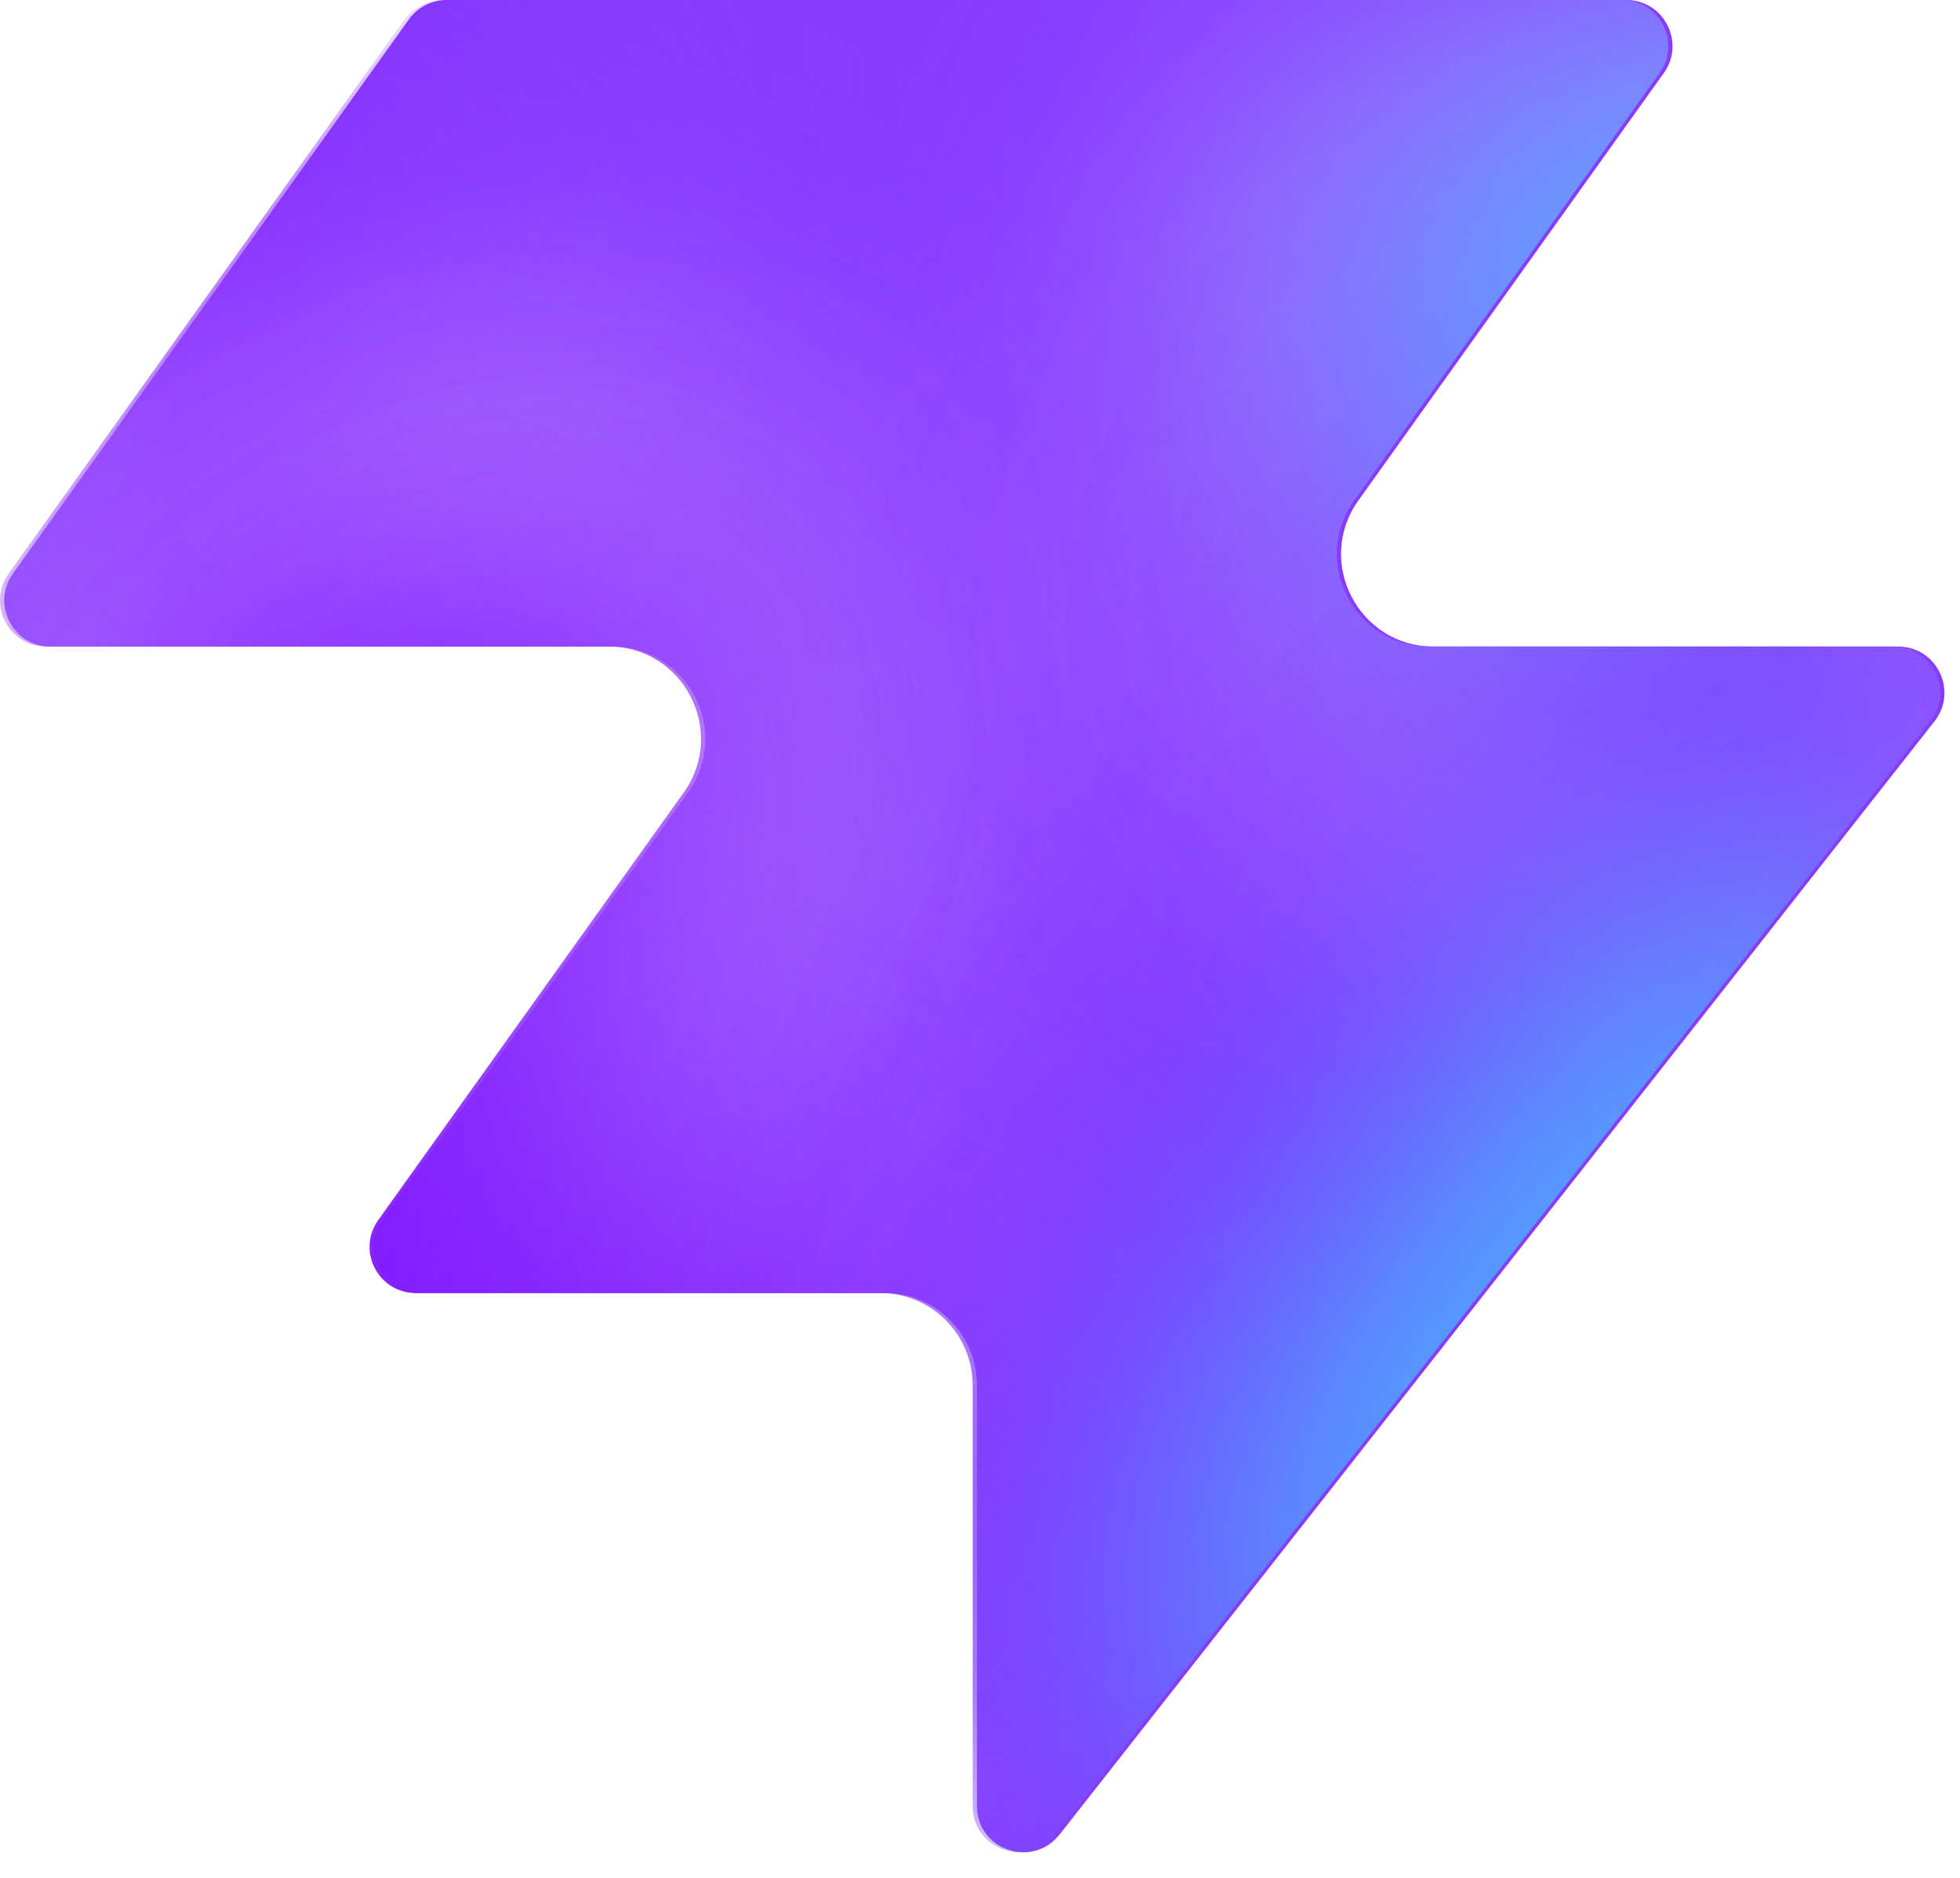
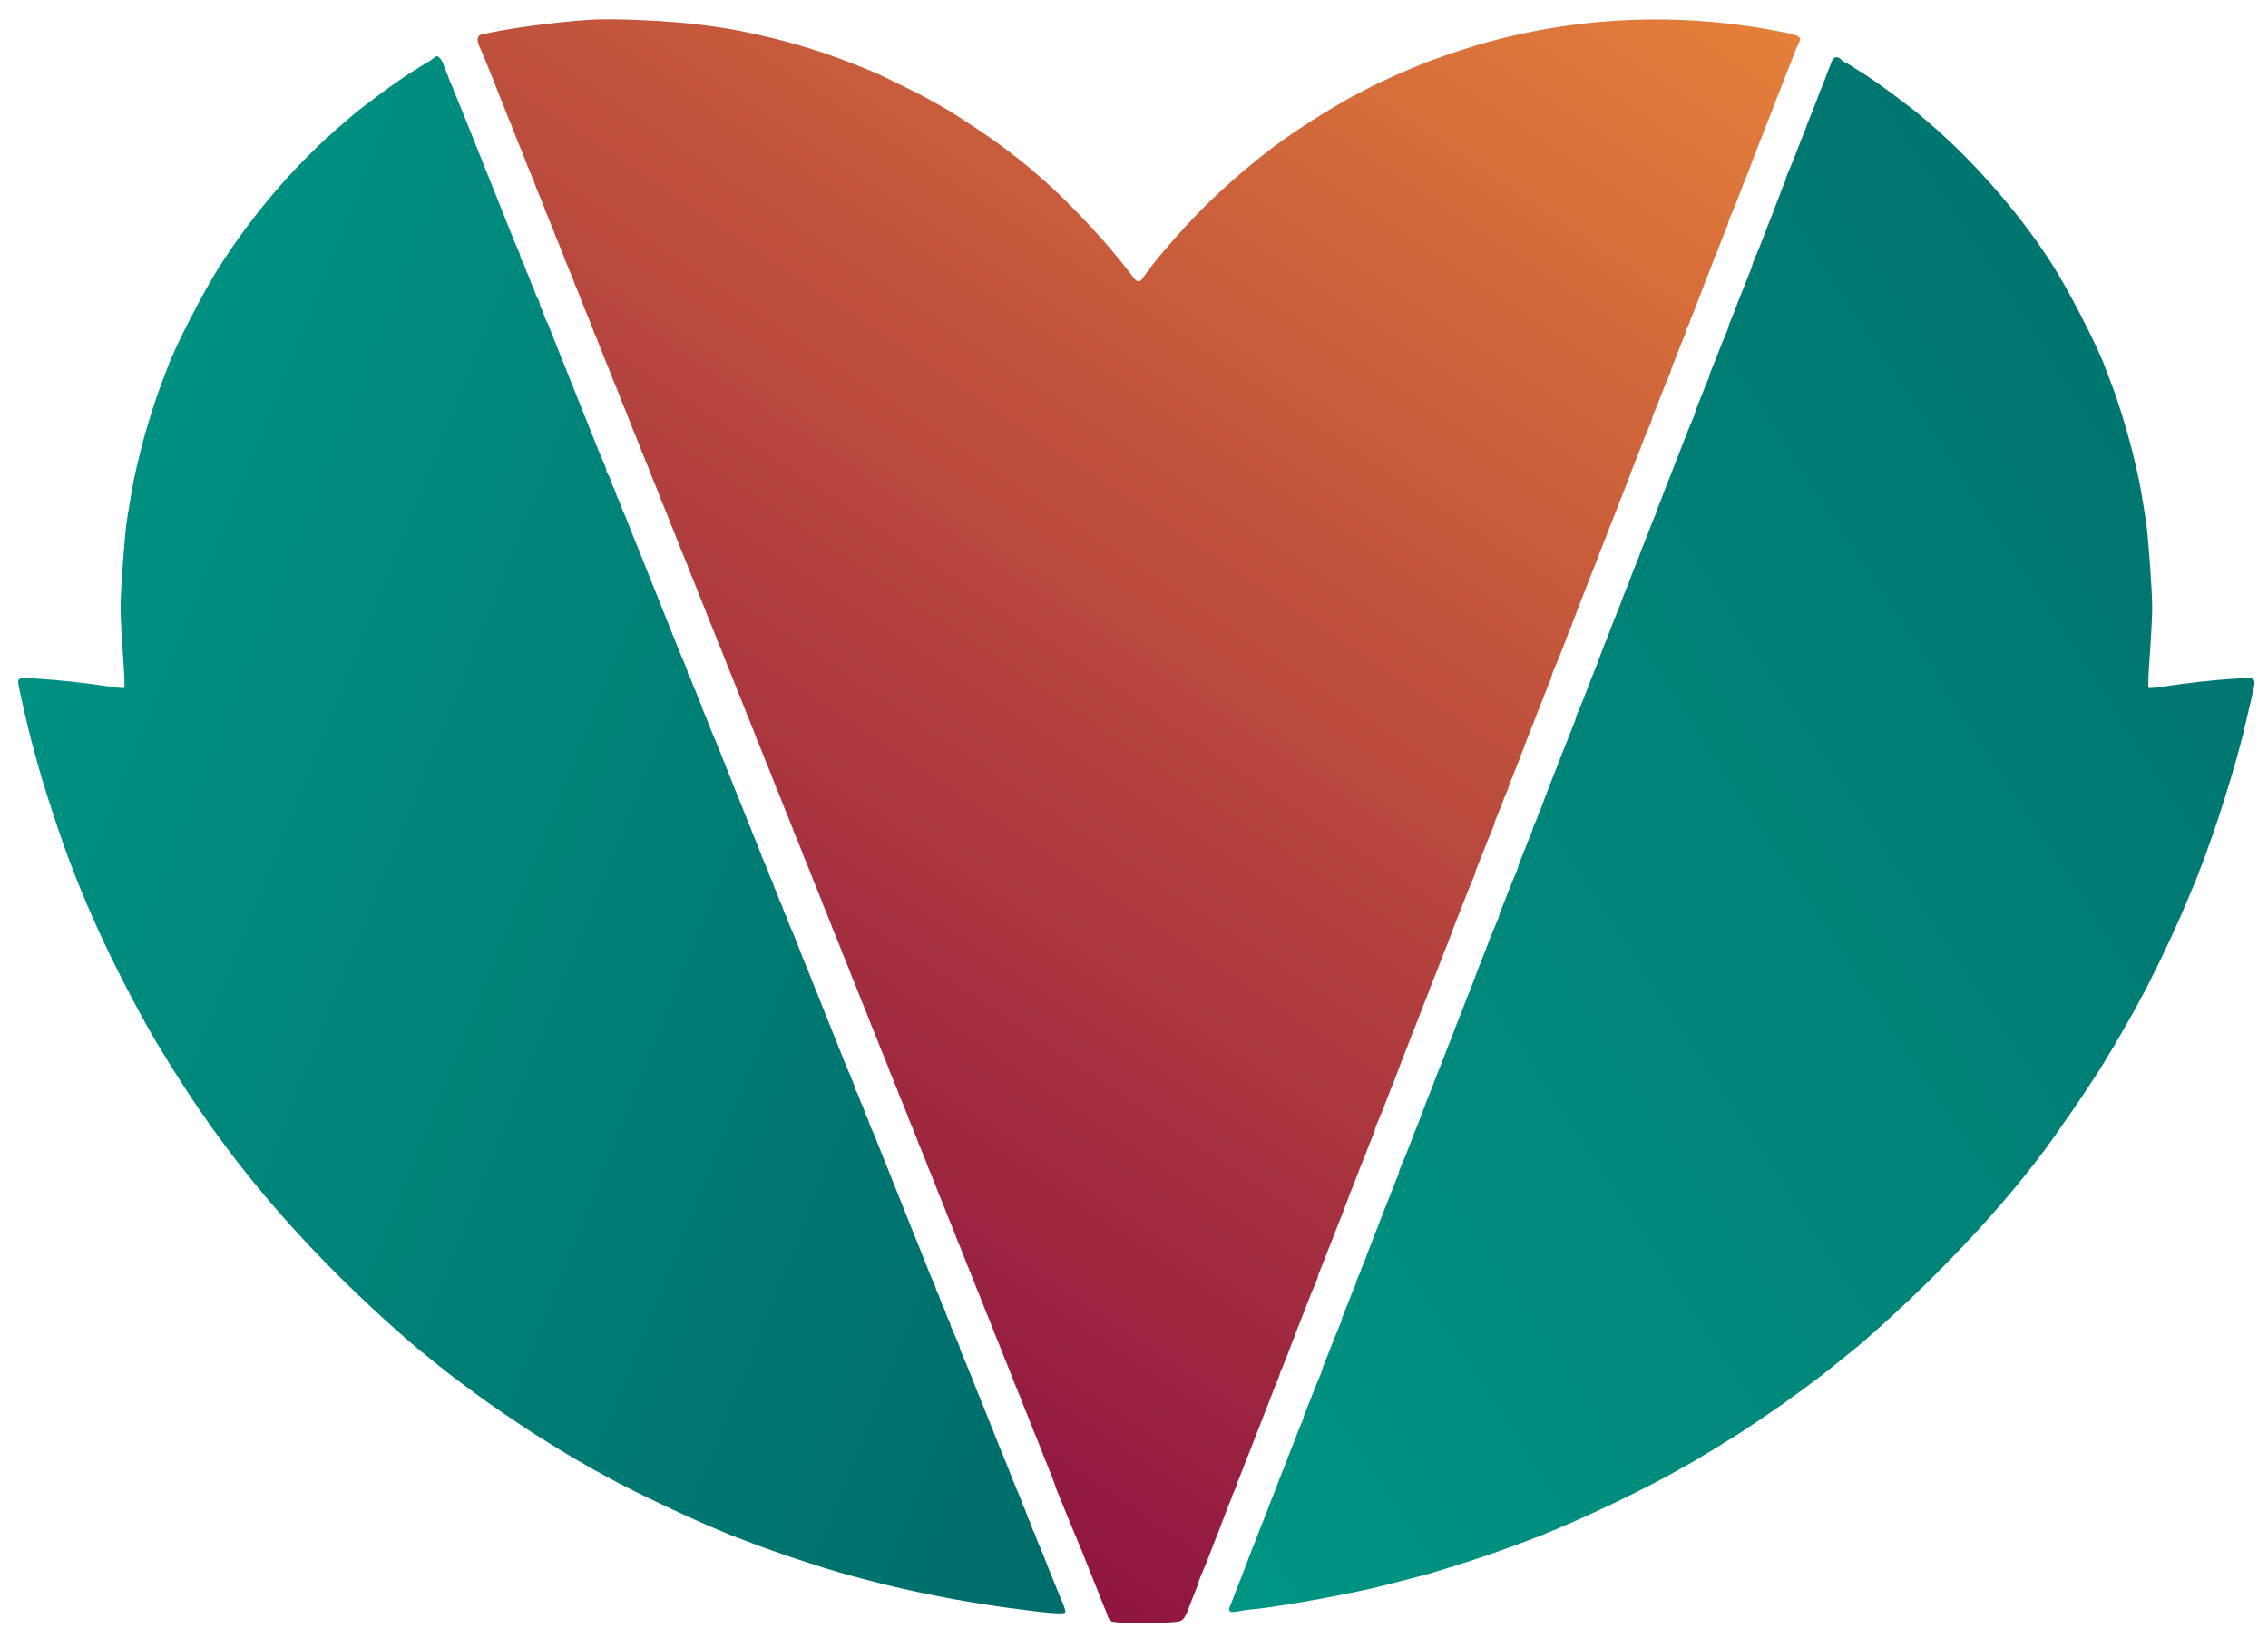
- <svg xmlns="http://www.w3.org/2000/svg" width="48" height="46" fill="none" viewBox="0 0 48 46">
-   <path fill="#863bff" d="M25.946 44.938c-.664.845-2.021.375-2.021-.698V33.937a2.26 2.26 0 0 0-2.262-2.262H10.287c-.92 0-1.456-1.04-.92-1.788l7.48-10.471c1.07-1.497 0-3.578-1.842-3.578H1.237c-.92 0-1.456-1.04-.92-1.788L10.013.474c.214-.297.556-.474.92-.474h28.894c.92 0 1.456 1.04.92 1.788l-7.48 10.471c-1.07 1.498 0 3.579 1.842 3.579h11.377c.943 0 1.473 1.088.89 1.83L25.947 44.94z" style="fill:#863bff;fill:color(display-p3 .525 .23 1);fill-opacity:1" />
-   <mask id="a" width="48" height="46" x="0" y="0" maskUnits="userSpaceOnUse" style="mask-type:alpha">
-     <path fill="#000" d="M25.842 44.938c-.664.844-2.021.375-2.021-.698V33.937a2.26 2.26 0 0 0-2.262-2.262H10.183c-.92 0-1.456-1.04-.92-1.788l7.48-10.471c1.07-1.498 0-3.579-1.842-3.579H1.133c-.92 0-1.456-1.04-.92-1.787L9.91.473c.214-.297.556-.474.92-.474h28.894c.92 0 1.456 1.04.92 1.788l-7.48 10.471c-1.07 1.498 0 3.578 1.842 3.578h11.377c.943 0 1.473 1.088.89 1.832L25.843 44.94z" style="fill:#000;fill-opacity:1" />
-   </mask>
-   <g mask="url(#a)">
-     <g filter="url(#b)">
-       <ellipse cx="5.508" cy="14.704" fill="#ede6ff" rx="5.508" ry="14.704" style="fill:#ede6ff;fill:color(display-p3 .927 .903 1);fill-opacity:1" transform="matrix(.00324 1 1 -.00324 -4.47 31.516)" />
-     </g>
-     <g filter="url(#c)">
-       <ellipse cx="10.399" cy="29.851" fill="#ede6ff" rx="10.399" ry="29.851" style="fill:#ede6ff;fill:color(display-p3 .927 .903 1);fill-opacity:1" transform="matrix(.00324 1 1 -.00324 -39.328 7.883)" />
-     </g>
-     <g filter="url(#d)">
-       <ellipse cx="5.508" cy="30.487" fill="#7e14ff" rx="5.508" ry="30.487" style="fill:#7e14ff;fill:color(display-p3 .492 .077 1);fill-opacity:1" transform="rotate(89.814 -25.913 -14.639)scale(1 -1)" />
-     </g>
-     <g filter="url(#e)">
-       <ellipse cx="5.508" cy="30.599" fill="#7e14ff" rx="5.508" ry="30.599" style="fill:#7e14ff;fill:color(display-p3 .492 .077 1);fill-opacity:1" transform="rotate(89.814 -32.644 -3.334)scale(1 -1)" />
-     </g>
-     <g filter="url(#f)">
-       <ellipse cx="5.508" cy="30.599" fill="#7e14ff" rx="5.508" ry="30.599" style="fill:#7e14ff;fill:color(display-p3 .492 .077 1);fill-opacity:1" transform="matrix(.00324 1 1 -.00324 -34.34 30.47)" />
-     </g>
-     <g filter="url(#g)">
-       <ellipse cx="14.072" cy="22.078" fill="#ede6ff" rx="14.072" ry="22.078" style="fill:#ede6ff;fill:color(display-p3 .927 .903 1);fill-opacity:1" transform="rotate(93.35 24.506 48.493)scale(-1 1)" />
-     </g>
-     <g filter="url(#h)">
-       <ellipse cx="3.47" cy="21.501" fill="#7e14ff" rx="3.47" ry="21.501" style="fill:#7e14ff;fill:color(display-p3 .492 .077 1);fill-opacity:1" transform="rotate(89.009 28.708 47.59)scale(-1 1)" />
-     </g>
-     <g filter="url(#i)">
-       <ellipse cx="3.47" cy="21.501" fill="#7e14ff" rx="3.47" ry="21.501" style="fill:#7e14ff;fill:color(display-p3 .492 .077 1);fill-opacity:1" transform="rotate(89.009 28.708 47.59)scale(-1 1)" />
-     </g>
-     <g filter="url(#j)">
-       <ellipse cx=".387" cy="8.972" fill="#7e14ff" rx="4.407" ry="29.108" style="fill:#7e14ff;fill:color(display-p3 .492 .077 1);fill-opacity:1" transform="rotate(39.51 .387 8.972)" />
-     </g>
-     <g filter="url(#k)">
-       <ellipse cx="47.523" cy="-6.092" fill="#7e14ff" rx="4.407" ry="29.108" style="fill:#7e14ff;fill:color(display-p3 .492 .077 1);fill-opacity:1" transform="rotate(37.892 47.523 -6.092)" />
-     </g>
-     <g filter="url(#l)">
-       <ellipse cx="41.412" cy="6.333" fill="#47bfff" rx="5.971" ry="9.665" style="fill:#47bfff;fill:color(display-p3 .28 .748 1);fill-opacity:1" transform="rotate(37.892 41.412 6.333)" />
-     </g>
-     <g filter="url(#m)">
-       <ellipse cx="-1.879" cy="38.332" fill="#7e14ff" rx="4.407" ry="29.108" style="fill:#7e14ff;fill:color(display-p3 .492 .077 1);fill-opacity:1" transform="rotate(37.892 -1.88 38.332)" />
-     </g>
-     <g filter="url(#n)">
-       <ellipse cx="-1.879" cy="38.332" fill="#7e14ff" rx="4.407" ry="29.108" style="fill:#7e14ff;fill:color(display-p3 .492 .077 1);fill-opacity:1" transform="rotate(37.892 -1.88 38.332)" />
-     </g>
-     <g filter="url(#o)">
-       <ellipse cx="35.651" cy="29.907" fill="#7e14ff" rx="4.407" ry="29.108" style="fill:#7e14ff;fill:color(display-p3 .492 .077 1);fill-opacity:1" transform="rotate(37.892 35.651 29.907)" />
-     </g>
-     <g filter="url(#p)">
-       <ellipse cx="38.418" cy="32.4" fill="#47bfff" rx="5.971" ry="15.297" style="fill:#47bfff;fill:color(display-p3 .28 .748 1);fill-opacity:1" transform="rotate(37.892 38.418 32.4)" />
-     </g>
+ <svg xmlns="http://www.w3.org/2000/svg" viewBox="-4 -4 475 343">
+   <defs>
+     <linearGradient id="gl" x1="0" y1="0.7" x2="1" y2="0.1">
+       <stop offset="0" stop-color="#009383" />
+       <stop offset="1" stop-color="#006D6B" />
+     </linearGradient>
+     <linearGradient id="gr" x1="0" y1="0" x2="1" y2="1">
+       <stop offset="0" stop-color="#009583" />
+       <stop offset="1" stop-color="#006F6C" />
+     </linearGradient>
+     <linearGradient id="gv" x1="1" y1="1" x2="0.45" y2="0">
+       <stop offset="0" stop-color="#E58039" />
+       <stop offset="0.55" stop-color="#B5433D" />
+       <stop offset="1" stop-color="#8E1341" />
+     </linearGradient>
+   </defs>
+   <g transform="translate(-16,348) scale(0.025,-0.025)">
+     <path fill="url(#gl)" d="M4102 13585 c-17 -14 -33 -25 -36 -25 -4 0 -34 -18 -67 -40 -33 -22 -62 -40 -64 -40 -3 0 -24 -14 -47 -30 -24 -17 -68 -47 -98 -67 -63 -43 -290 -213 -336 -252 -16 -14 -57 -48 -89 -76 -396 -337 -754 -750 -1051 -1215 -136 -214 -383 -696 -434 -850 -5 -14 -23 -61 -40 -105 -63 -163 -133 -387 -179 -570 -51 -204 -65 -273 -92 -435 -5 -36 -17 -105 -25 -153 -19 -117 -54 -592 -54 -742 0 -66 9 -241 20 -390 11 -150 16 -273 11 -278 -5 -5 -54 -1 -112 8 -218 34 -425 56 -641 70 -130 9 -142 5 -134 -49 11 -65 78 -358 111 -481 71 -266 103 -371 185 -620 49 -151 110 -323 150 -425 12 -30 27 -71 35 -90 7 -19 19 -51 28 -70 8 -19 25 -60 37 -90 24 -59 37 -90 115 -265 140 -315 409 -827 547 -1043 10 -15 28 -44 40 -66 13 -21 28 -46 33 -55 6 -9 26 -40 44 -68 505 -803 1127 -1516 1947 -2232 50 -44 343 -280 379 -306 16 -11 52 -38 81 -60 29 -22 62 -47 74 -55 12 -8 37 -26 55 -40 18 -14 43 -32 55 -40 12 -8 32 -22 44 -31 33 -26 390 -264 406 -272 8 -4 35 -21 60 -37 25 -16 72 -45 105 -65 33 -20 78 -47 100 -61 22 -13 49 -29 60 -35 11 -5 38 -21 60 -34 22 -13 56 -33 75 -43 19 -10 62 -34 95 -52 216 -120 688 -345 960 -457 33 -13 69 -29 80 -34 11 -5 38 -15 60 -23 22 -8 65 -24 95 -36 30 -12 73 -28 95 -36 22 -7 72 -25 110 -39 81 -30 304 -104 420 -140 44 -13 105 -32 135 -41 30 -9 78 -22 105 -29 28 -8 95 -25 150 -40 334 -89 776 -176 1140 -225 359 -49 488 -59 499 -41 4 6 -5 39 -19 73 -15 35 -35 83 -45 108 -23 58 -59 147 -75 185 -7 17 -25 62 -39 100 -15 39 -35 88 -46 110 -10 22 -21 51 -25 65 -4 14 -11 30 -15 35 -4 6 -13 28 -20 50 -7 22 -16 45 -20 50 -4 6 -13 28 -20 50 -7 22 -16 45 -20 50 -4 6 -11 21 -15 35 -4 14 -13 39 -20 55 -30 68 -65 154 -90 220 -15 38 -33 83 -40 100 -24 56 -81 199 -115 285 -10 25 -27 69 -39 98 -11 28 -31 76 -42 105 -27 65 -56 138 -79 197 -26 66 -70 170 -86 207 -8 17 -14 35 -14 41 0 8 -12 37 -66 159 -8 17 -14 35 -14 40 0 4 -6 20 -14 35 -8 14 -19 43 -26 65 -7 21 -16 43 -20 48 -4 6 -13 27 -20 48 -7 22 -18 51 -26 65 -8 15 -14 31 -14 36 0 5 -9 27 -19 50 -18 37 -33 75 -102 249 -11 26 -28 70 -39 97 -11 28 -29 73 -40 100 -11 28 -29 72 -40 100 -11 27 -29 72 -40 100 -11 27 -29 73 -40 100 -11 28 -29 73 -40 100 -11 28 -29 72 -40 100 -11 27 -28 71 -39 97 -69 174 -84 212 -102 249 -10 23 -19 45 -19 50 0 5 -6 21 -14 36 -8 14 -19 43 -26 65 -7 21 -16 43 -20 48 -4 6 -13 28 -20 50 -7 22 -19 49 -26 60 -8 11 -14 26 -14 33 0 8 -6 28 -14 45 -22 49 -79 188 -127 310 -11 26 -29 71 -40 100 -12 28 -30 73 -40 100 -24 60 -53 133 -80 200 -33 80 -60 148 -79 197 -21 52 -57 142 -75 185 -7 17 -25 62 -39 100 -15 39 -35 88 -46 110 -10 22 -21 51 -25 65 -4 14 -11 30 -15 35 -4 6 -13 28 -20 50 -7 22 -16 45 -20 50 -4 6 -13 28 -20 50 -7 22 -16 45 -20 50 -4 6 -13 28 -20 50 -7 22 -16 45 -20 50 -4 6 -11 21 -15 35 -4 14 -15 43 -25 65 -11 22 -31 71 -46 110 -14 38 -32 83 -39 100 -7 16 -22 54 -34 83 -11 28 -31 76 -42 105 -27 66 -56 139 -80 200 -11 26 -28 70 -39 97 -11 28 -29 73 -40 100 -11 28 -28 71 -39 98 -36 91 -63 157 -76 187 -8 17 -26 62 -41 100 -14 39 -35 89 -45 112 -11 23 -19 46 -19 50 0 4 -6 20 -14 35 -8 14 -19 43 -26 65 -7 21 -16 43 -20 48 -4 6 -13 28 -20 50 -7 22 -19 49 -26 60 -8 11 -14 26 -14 33 0 8 -6 28 -14 45 -16 35 -57 135 -87 210 -10 26 -28 70 -39 97 -11 28 -29 73 -40 100 -11 28 -29 73 -40 100 -11 28 -30 74 -41 103 -33 80 -60 148 -79 197 -10 25 -28 70 -40 100 -12 30 -31 78 -42 105 -11 28 -26 64 -33 80 -7 17 -25 62 -39 100 -15 39 -35 88 -46 110 -10 22 -21 51 -25 65 -4 14 -11 30 -15 35 -4 6 -13 28 -20 50 -7 22 -16 45 -20 50 -4 6 -13 28 -20 50 -7 22 -19 49 -26 60 -8 11 -14 26 -14 33 0 8 -6 28 -14 45 -29 64 -70 166 -147 360 -11 26 -28 70 -39 97 -11 28 -29 73 -40 100 -11 28 -29 73 -40 100 -11 28 -29 73 -40 100 -11 28 -29 73 -40 100 -11 28 -29 73 -40 100 -11 28 -29 74 -41 103 -12 28 -28 70 -36 92 -8 22 -18 44 -22 50 -5 5 -14 27 -21 48 -7 22 -18 51 -26 65 -8 15 -14 34 -14 42 0 9 -6 24 -14 35 -7 11 -19 38 -26 60 -7 22 -16 45 -20 50 -4 6 -13 28 -20 50 -7 22 -16 45 -20 50 -4 6 -13 28 -20 50 -7 22 -19 49 -26 60 -8 11 -14 26 -14 33 0 8 -6 28 -14 45 -19 40 -43 98 -67 160 -11 26 -28 70 -39 97 -11 28 -29 73 -40 100 -11 28 -29 73 -40 100 -11 28 -29 73 -40 100 -11 28 -29 73 -40 100 -11 28 -29 73 -40 100 -11 28 -29 73 -40 100 -11 28 -29 73 -40 100 -11 28 -28 71 -39 98 -41 104 -93 229 -106 259 -8 17 -15 35 -15 40 -1 4 -9 26 -20 48 -11 22 -19 44 -20 48 0 4 -9 27 -19 50 -11 24 -22 54 -26 69 -7 27 -40 68 -55 68 -4 0 -22 -11 -38 -25z" />
+     <path fill="url(#gr)" d="M15829 13573 c-36 -88 -53 -132 -65 -168 -8 -22 -19 -49 -24 -60 -5 -11 -16 -38 -24 -60 -8 -22 -23 -64 -35 -92 -12 -29 -30 -77 -42 -105 -12 -29 -27 -71 -35 -93 -8 -22 -19 -49 -24 -60 -5 -11 -21 -51 -35 -90 -30 -79 -58 -150 -86 -213 -10 -23 -19 -47 -19 -53 0 -6 -7 -25 -15 -42 -8 -18 -21 -50 -29 -72 -7 -22 -24 -65 -36 -95 -12 -30 -28 -73 -36 -95 -8 -22 -19 -49 -24 -60 -5 -11 -21 -51 -35 -90 -30 -79 -58 -150 -86 -213 -10 -23 -19 -47 -19 -53 0 -6 -6 -25 -14 -42 -8 -18 -26 -63 -41 -102 -14 -38 -35 -90 -45 -115 -10 -25 -31 -76 -45 -115 -15 -38 -33 -84 -41 -102 -8 -17 -14 -36 -14 -42 0 -6 -9 -30 -19 -53 -27 -62 -56 -133 -86 -213 -15 -38 -33 -84 -41 -102 -8 -17 -14 -36 -14 -42 0 -6 -9 -30 -20 -53 -10 -24 -31 -74 -45 -113 -15 -38 -33 -84 -41 -102 -8 -17 -14 -36 -14 -42 0 -6 -9 -30 -19 -53 -28 -63 -56 -134 -86 -213 -14 -38 -30 -79 -35 -90 -5 -11 -16 -38 -24 -60 -8 -22 -23 -64 -35 -92 -12 -29 -30 -77 -42 -105 -12 -29 -28 -71 -35 -93 -8 -22 -21 -54 -29 -72 -8 -17 -15 -36 -15 -42 0 -6 -9 -30 -20 -53 -10 -24 -31 -74 -45 -113 -14 -38 -30 -79 -35 -90 -5 -11 -16 -38 -24 -60 -8 -22 -23 -64 -35 -92 -12 -29 -30 -77 -42 -105 -12 -29 -27 -71 -35 -93 -8 -22 -19 -49 -24 -60 -5 -11 -21 -51 -35 -90 -14 -38 -35 -90 -45 -115 -10 -25 -31 -76 -45 -115 -14 -38 -30 -79 -35 -90 -5 -11 -16 -38 -24 -60 -8 -22 -24 -65 -36 -95 -12 -30 -28 -73 -36 -95 -8 -22 -19 -49 -24 -60 -5 -11 -21 -51 -35 -90 -30 -79 -58 -150 -86 -213 -10 -23 -19 -47 -19 -53 0 -6 -6 -25 -14 -42 -8 -18 -26 -63 -41 -102 -14 -38 -35 -90 -45 -115 -10 -25 -31 -76 -45 -115 -14 -38 -30 -79 -35 -90 -5 -11 -16 -38 -24 -60 -8 -22 -24 -65 -36 -95 -12 -30 -29 -73 -36 -95 -8 -22 -21 -54 -29 -72 -8 -17 -15 -35 -15 -40 -1 -4 -9 -26 -20 -48 -11 -22 -19 -46 -20 -52 0 -7 -9 -32 -20 -55 -10 -24 -31 -74 -45 -113 -15 -38 -33 -84 -41 -102 -8 -17 -14 -36 -14 -42 0 -6 -9 -30 -19 -53 -27 -62 -56 -133 -86 -213 -15 -38 -33 -84 -41 -102 -8 -17 -14 -36 -14 -42 0 -6 -9 -30 -19 -53 -28 -63 -56 -134 -86 -213 -14 -38 -30 -79 -35 -90 -5 -11 -16 -38 -24 -60 -8 -22 -24 -65 -36 -95 -12 -30 -28 -73 -36 -95 -8 -22 -19 -49 -24 -60 -5 -11 -16 -38 -24 -60 -8 -22 -23 -64 -35 -92 -12 -29 -30 -77 -42 -105 -12 -29 -27 -71 -35 -93 -8 -22 -19 -49 -24 -60 -5 -11 -21 -51 -35 -90 -14 -38 -35 -90 -45 -115 -10 -25 -31 -76 -45 -115 -14 -38 -30 -79 -35 -90 -5 -11 -16 -38 -24 -60 -8 -22 -24 -65 -36 -95 -12 -30 -28 -73 -36 -95 -8 -22 -19 -49 -24 -60 -5 -11 -21 -51 -35 -90 -30 -79 -58 -150 -86 -213 -10 -23 -19 -47 -19 -53 0 -6 -6 -25 -14 -42 -8 -18 -26 -63 -41 -102 -14 -38 -35 -90 -45 -115 -10 -25 -31 -76 -45 -115 -14 -38 -30 -79 -35 -90 -5 -11 -16 -38 -24 -60 -8 -22 -24 -65 -36 -95 -12 -30 -29 -73 -36 -95 -8 -22 -21 -54 -29 -72 -8 -17 -15 -35 -15 -40 -1 -4 -9 -26 -20 -48 -11 -22 -19 -46 -20 -52 0 -7 -9 -32 -20 -55 -10 -24 -31 -74 -45 -113 -15 -38 -33 -84 -41 -102 -8 -17 -14 -36 -14 -42 0 -6 -9 -30 -19 -53 -27 -62 -56 -133 -86 -213 -15 -38 -33 -84 -41 -102 -8 -17 -14 -36 -14 -42 0 -6 -9 -30 -19 -53 -27 -62 -56 -133 -86 -213 -15 -38 -33 -84 -41 -102 -8 -17 -14 -36 -14 -42 0 -6 -9 -30 -20 -53 -10 -24 -31 -74 -45 -113 -14 -38 -30 -79 -35 -90 -5 -11 -16 -38 -24 -60 -8 -22 -23 -64 -35 -92 -12 -29 -30 -77 -42 -105 -12 -29 -27 -71 -35 -93 -8 -22 -19 -49 -24 -60 -5 -11 -21 -51 -35 -90 -14 -38 -35 -90 -45 -115 -10 -25 -31 -76 -45 -115 -14 -38 -30 -79 -35 -90 -5 -11 -16 -38 -24 -60 -8 -22 -24 -65 -36 -95 -12 -30 -28 -73 -36 -95 -8 -22 -19 -49 -24 -60 -5 -11 -21 -51 -35 -90 -14 -38 -32 -84 -40 -102 -21 -47 -1 -60 68 -45 29 6 84 14 122 17 129 11 465 66 720 117 288 58 250 49 690 163 28 7 73 19 100 28 28 9 91 28 140 43 116 35 331 106 420 139 39 14 88 32 110 39 22 8 65 24 95 36 30 12 73 28 95 36 22 8 49 18 60 23 11 5 47 21 80 34 323 133 800 363 1050 507 22 13 56 32 75 42 32 17 56 31 132 77 14 9 55 33 90 54 34 21 83 51 108 67 25 16 52 33 60 37 18 8 363 240 425 285 25 18 61 44 79 58 19 14 44 32 56 40 12 8 45 33 74 55 29 22 65 49 81 60 36 26 328 261 379 306 680 593 1297 1266 1668 1819 9 14 33 48 53 75 37 52 181 267 231 345 45 71 48 75 72 116 12 22 30 51 40 66 21 32 168 288 198 343 11 22 36 67 54 100 95 173 240 473 336 693 8 17 20 47 28 65 8 17 26 61 41 97 15 36 34 81 42 100 9 19 21 51 28 70 8 19 23 60 35 90 12 30 28 73 36 95 7 22 25 72 39 110 64 174 168 503 225 710 12 44 28 103 35 130 13 46 21 79 55 230 7 28 20 86 31 130 43 186 48 180 -114 170 -196 -12 -416 -36 -636 -70 -58 -9 -107 -13 -112 -8 -5 5 0 128 11 278 11 149 20 324 20 390 0 150 -35 625 -54 742 -8 48 -20 117 -25 153 -27 163 -42 234 -92 435 -47 185 -117 410 -179 570 -17 44 -35 91 -40 105 -44 133 -253 549 -395 788 -260 436 -681 929 -1090 1277 -32 28 -73 62 -89 76 -46 39 -273 209 -336 252 -30 20 -74 50 -98 67 -23 16 -44 30 -47 30 -2 0 -31 18 -64 40 -33 22 -64 40 -69 40 -5 0 -17 9 -27 20 -27 30 -63 26 -76 -7z" />
+     <path fill="url(#gv)" d="M5415 13914 c-306 -21 -699 -75 -900 -123 -38 -9 -44 -45 -17 -104 33 -74 106 -251 138 -337 7 -19 27 -69 44 -110 17 -41 35 -86 40 -100 4 -14 22 -59 40 -100 17 -41 35 -86 40 -100 4 -14 22 -59 40 -100 17 -41 35 -86 40 -100 4 -14 22 -59 40 -100 17 -41 35 -86 40 -100 4 -14 22 -59 40 -100 17 -41 35 -86 40 -100 4 -14 22 -59 40 -100 17 -41 35 -86 40 -100 4 -14 22 -59 40 -100 17 -41 35 -86 40 -100 4 -14 22 -59 40 -100 17 -41 35 -86 40 -100 4 -14 22 -59 40 -100 17 -41 35 -86 40 -100 4 -14 22 -59 40 -100 17 -41 35 -86 40 -100 4 -14 22 -59 40 -100 17 -41 35 -86 40 -100 4 -14 22 -59 40 -100 17 -41 35 -86 40 -100 4 -14 22 -59 40 -100 17 -41 35 -86 40 -100 4 -14 22 -59 40 -100 17 -41 35 -86 40 -100 4 -14 22 -59 40 -100 17 -41 35 -86 40 -100 4 -14 22 -59 40 -100 17 -41 35 -86 40 -100 4 -14 22 -59 40 -100 17 -41 35 -86 40 -100 4 -14 22 -59 40 -100 17 -41 35 -86 40 -100 4 -14 22 -59 40 -100 17 -41 35 -86 40 -100 4 -14 22 -59 40 -100 17 -41 35 -86 40 -100 4 -14 22 -59 40 -100 17 -41 35 -86 40 -100 4 -14 22 -59 40 -100 17 -41 35 -86 40 -100 4 -14 22 -59 40 -100 17 -41 35 -86 40 -100 4 -14 22 -59 40 -100 17 -41 35 -86 40 -100 4 -14 22 -59 40 -100 17 -41 35 -86 40 -100 4 -14 22 -59 40 -100 17 -41 35 -86 40 -100 4 -14 22 -59 40 -100 17 -41 35 -86 40 -100 4 -14 22 -59 40 -100 17 -41 35 -86 40 -100 4 -14 22 -59 40 -100 17 -41 35 -86 40 -100 4 -14 22 -59 40 -100 17 -41 35 -86 40 -100 4 -14 22 -59 40 -100 17 -41 35 -86 40 -100 4 -14 22 -59 40 -100 17 -41 35 -86 40 -100 4 -14 22 -59 40 -100 17 -41 35 -86 40 -100 4 -14 22 -59 40 -100 17 -41 35 -86 40 -100 4 -14 22 -59 40 -100 17 -41 35 -86 40 -100 4 -14 22 -59 40 -100 17 -41 35 -86 40 -100 4 -14 22 -59 40 -100 17 -41 35 -86 40 -100 4 -14 22 -59 40 -100 17 -41 35 -86 40 -100 4 -14 22 -59 40 -100 17 -41 35 -86 40 -100 4 -14 22 -59 40 -100 17 -41 35 -86 40 -100 4 -14 22 -59 40 -100 17 -41 35 -86 40 -100 4 -14 22 -59 40 -100 17 -41 35 -86 40 -100 4 -14 22 -59 40 -100 17 -41 35 -86 40 -100 4 -14 22 -59 40 -100 17 -41 35 -86 40 -100 4 -14 22 -59 40 -100 17 -41 35 -86 40 -100 4 -14 22 -59 40 -100 17 -41 35 -86 40 -100 4 -14 22 -59 40 -100 17 -41 35 -86 40 -100 4 -14 22 -59 40 -100 17 -41 35 -86 40 -100 4 -14 22 -59 40 -100 17 -41 35 -86 40 -100 4 -14 22 -59 40 -100 17 -41 35 -86 40 -100 4 -14 22 -59 40 -100 17 -41 35 -86 40 -100 4 -14 22 -59 40 -100 17 -41 35 -86 40 -100 4 -14 22 -59 40 -100 17 -41 35 -86 40 -100 4 -14 22 -59 40 -100 17 -41 35 -86 40 -100 4 -14 22 -59 40 -100 17 -41 35 -86 40 -100 4 -14 22 -59 40 -100 17 -41 35 -86 40 -100 4 -14 22 -59 40 -100 17 -41 35 -86 40 -100 5 -14 20 -54 35 -90 45 -108 66 -163 80 -205 7 -22 19 -56 28 -75 16 -38 49 -120 77 -190 10 -25 36 -88 58 -140 43 -101 96 -232 118 -290 7 -19 27 -69 44 -110 17 -41 35 -86 40 -100 4 -14 22 -59 40 -100 17 -41 36 -89 41 -106 5 -18 20 -36 35 -42 28 -13 332 -16 495 -6 108 8 105 4 174 189 15 39 33 84 41 102 8 17 14 36 14 42 0 6 9 30 19 53 28 63 56 134 86 213 14 39 30 79 35 90 5 11 16 38 24 60 8 22 24 65 36 95 12 30 29 73 36 95 8 22 21 54 29 72 8 17 15 35 15 40 1 4 9 26 20 48 11 22 19 46 20 52 0 7 9 32 20 55 10 24 31 75 45 113 14 39 30 79 35 90 5 11 16 38 24 60 8 22 23 64 35 92 12 29 30 77 42 105 12 29 27 71 35 93 8 22 19 49 24 60 5 11 21 52 35 90 14 39 35 89 45 113 11 23 20 48 20 55 1 6 9 30 20 52 11 22 19 44 20 48 0 5 7 23 15 40 8 18 21 50 29 72 7 22 24 65 36 95 12 30 28 73 36 95 8 22 19 49 24 60 5 11 21 52 35 90 30 79 58 150 86 213 10 23 19 47 19 53 0 6 6 25 14 42 8 18 26 64 41 102 14 39 35 90 45 115 10 25 31 77 45 115 14 39 30 79 35 90 5 11 16 38 24 60 8 22 24 65 36 95 12 30 28 73 36 95 8 22 19 49 24 60 5 11 21 52 35 90 14 39 35 90 45 115 10 25 31 77 45 115 15 39 33 84 41 102 8 17 14 36 14 42 0 6 9 30 19 53 28 63 56 134 86 213 14 39 30 79 35 90 5 11 16 38 24 60 8 22 24 65 36 95 12 30 28 73 36 95 8 22 19 49 24 60 5 11 21 52 35 90 14 39 35 90 45 115 10 25 31 77 45 115 14 39 30 79 35 90 5 11 16 38 24 60 8 22 23 64 35 93 12 28 30 76 42 105 12 28 27 70 35 92 8 22 19 49 24 60 5 11 16 38 24 60 8 22 24 65 36 95 12 30 28 73 36 95 8 22 19 49 24 60 5 11 21 52 35 90 30 79 58 150 86 213 10 23 19 47 19 53 0 6 6 25 14 42 8 18 26 64 41 102 30 80 59 151 86 213 10 23 19 47 19 53 0 6 6 25 14 42 8 18 26 64 41 102 14 39 35 89 45 113 11 23 20 48 20 55 1 6 9 30 20 52 11 22 19 44 20 48 0 5 7 23 15 40 8 18 21 50 29 72 7 22 24 65 36 95 12 30 28 73 36 95 8 22 19 49 24 60 5 11 21 52 35 90 14 39 35 90 45 115 10 25 31 77 45 115 15 39 33 84 41 102 8 17 14 36 14 42 0 6 9 30 19 53 28 63 56 134 86 213 14 39 30 79 35 90 5 11 16 38 24 60 8 22 24 65 36 95 12 30 28 73 36 95 8 22 19 49 24 60 5 11 21 52 35 90 14 39 35 90 45 115 10 25 31 77 45 115 14 39 30 79 35 90 5 11 16 38 24 60 8 22 23 64 35 93 12 28 30 76 42 105 12 28 27 70 35 92 8 22 19 49 24 60 5 11 16 38 24 60 8 22 24 65 36 95 12 30 28 73 36 95 8 22 19 49 24 60 5 11 21 52 35 90 30 79 58 150 86 213 10 23 19 47 19 53 0 6 6 25 14 42 8 18 26 64 41 102 30 80 59 151 86 213 10 23 19 47 19 53 0 6 6 25 14 42 8 18 26 64 41 102 14 39 35 89 45 113 11 23 20 48 20 55 1 6 9 30 20 52 11 22 19 44 20 48 0 5 7 23 15 40 8 18 21 50 29 72 7 22 24 65 36 95 12 30 28 73 36 95 8 22 19 49 24 60 5 11 21 52 35 90 14 39 35 90 45 115 10 25 31 77 45 115 15 39 33 84 41 102 8 17 14 36 14 42 0 6 9 30 19 53 28 63 56 134 86 213 14 39 30 79 35 90 5 11 16 38 24 60 8 22 24 65 36 95 12 30 28 73 36 95 8 22 19 49 24 60 5 11 21 52 35 90 14 39 35 90 45 115 10 25 31 77 45 115 14 39 30 79 35 90 5 11 16 38 24 60 8 22 23 64 35 93 12 28 30 73 40 100 11 26 25 63 31 82 7 19 22 54 34 78 32 64 22 72 -130 103 -860 172 -1739 134 -2569 -112 -144 -43 -387 -127 -460 -159 -11 -5 -49 -21 -85 -35 -36 -15 -83 -35 -105 -45 -93 -42 -221 -102 -240 -113 -11 -6 -54 -28 -95 -49 -41 -22 -82 -43 -90 -48 -8 -4 -67 -39 -130 -76 -95 -55 -267 -166 -390 -252 -205 -142 -493 -386 -689 -583 -181 -181 -431 -471 -505 -586 -27 -43 -49 -41 -83 4 -34 46 -36 48 -120 153 -169 212 -466 521 -658 685 -38 33 -72 62 -75 66 -8 8 -164 132 -194 154 -16 11 -40 30 -55 41 -65 53 -355 246 -463 309 -141 82 -222 125 -373 199 -184 90 -201 98 -292 135 -29 12 -74 30 -100 40 -223 91 -520 184 -768 240 -226 51 -292 63 -505 91 -267 36 -755 58 -955 44z" />
  </g>
-   <defs>
-     <filter id="b" width="60.045" height="41.654" x="-19.77" y="16.149" color-interpolation-filters="sRGB" filterUnits="userSpaceOnUse">
-       <feFlood flood-opacity="0" result="BackgroundImageFix" />
-       <feBlend in="SourceGraphic" in2="BackgroundImageFix" result="shape" />
-       <feGaussianBlur result="effect1_foregroundBlur_2002_17158" stdDeviation="7.659" />
-     </filter>
-     <filter id="c" width="90.34" height="51.437" x="-54.613" y="-7.533" color-interpolation-filters="sRGB" filterUnits="userSpaceOnUse">
-       <feFlood flood-opacity="0" result="BackgroundImageFix" />
-       <feBlend in="SourceGraphic" in2="BackgroundImageFix" result="shape" />
-       <feGaussianBlur result="effect1_foregroundBlur_2002_17158" stdDeviation="7.659" />
-     </filter>
-     <filter id="d" width="79.355" height="29.4" x="-49.64" y="2.03" color-interpolation-filters="sRGB" filterUnits="userSpaceOnUse">
-       <feFlood flood-opacity="0" result="BackgroundImageFix" />
-       <feBlend in="SourceGraphic" in2="BackgroundImageFix" result="shape" />
-       <feGaussianBlur result="effect1_foregroundBlur_2002_17158" stdDeviation="4.596" />
-     </filter>
-     <filter id="e" width="79.579" height="29.4" x="-45.045" y="20.029" color-interpolation-filters="sRGB" filterUnits="userSpaceOnUse">
-       <feFlood flood-opacity="0" result="BackgroundImageFix" />
-       <feBlend in="SourceGraphic" in2="BackgroundImageFix" result="shape" />
-       <feGaussianBlur result="effect1_foregroundBlur_2002_17158" stdDeviation="4.596" />
-     </filter>
-     <filter id="f" width="79.579" height="29.4" x="-43.513" y="21.178" color-interpolation-filters="sRGB" filterUnits="userSpaceOnUse">
-       <feFlood flood-opacity="0" result="BackgroundImageFix" />
-       <feBlend in="SourceGraphic" in2="BackgroundImageFix" result="shape" />
-       <feGaussianBlur result="effect1_foregroundBlur_2002_17158" stdDeviation="4.596" />
-     </filter>
-     <filter id="g" width="74.749" height="58.852" x="15.756" y="-17.901" color-interpolation-filters="sRGB" filterUnits="userSpaceOnUse">
-       <feFlood flood-opacity="0" result="BackgroundImageFix" />
-       <feBlend in="SourceGraphic" in2="BackgroundImageFix" result="shape" />
-       <feGaussianBlur result="effect1_foregroundBlur_2002_17158" stdDeviation="7.659" />
-     </filter>
-     <filter id="h" width="61.377" height="25.362" x="23.548" y="2.284" color-interpolation-filters="sRGB" filterUnits="userSpaceOnUse">
-       <feFlood flood-opacity="0" result="BackgroundImageFix" />
-       <feBlend in="SourceGraphic" in2="BackgroundImageFix" result="shape" />
-       <feGaussianBlur result="effect1_foregroundBlur_2002_17158" stdDeviation="4.596" />
-     </filter>
-     <filter id="i" width="61.377" height="25.362" x="23.548" y="2.284" color-interpolation-filters="sRGB" filterUnits="userSpaceOnUse">
-       <feFlood flood-opacity="0" result="BackgroundImageFix" />
-       <feBlend in="SourceGraphic" in2="BackgroundImageFix" result="shape" />
-       <feGaussianBlur result="effect1_foregroundBlur_2002_17158" stdDeviation="4.596" />
-     </filter>
-     <filter id="j" width="56.045" height="63.649" x="-27.636" y="-22.853" color-interpolation-filters="sRGB" filterUnits="userSpaceOnUse">
-       <feFlood flood-opacity="0" result="BackgroundImageFix" />
-       <feBlend in="SourceGraphic" in2="BackgroundImageFix" result="shape" />
-       <feGaussianBlur result="effect1_foregroundBlur_2002_17158" stdDeviation="4.596" />
-     </filter>
-     <filter id="k" width="54.814" height="64.646" x="20.116" y="-38.415" color-interpolation-filters="sRGB" filterUnits="userSpaceOnUse">
-       <feFlood flood-opacity="0" result="BackgroundImageFix" />
-       <feBlend in="SourceGraphic" in2="BackgroundImageFix" result="shape" />
-       <feGaussianBlur result="effect1_foregroundBlur_2002_17158" stdDeviation="4.596" />
-     </filter>
-     <filter id="l" width="33.541" height="35.313" x="24.641" y="-11.323" color-interpolation-filters="sRGB" filterUnits="userSpaceOnUse">
-       <feFlood flood-opacity="0" result="BackgroundImageFix" />
-       <feBlend in="SourceGraphic" in2="BackgroundImageFix" result="shape" />
-       <feGaussianBlur result="effect1_foregroundBlur_2002_17158" stdDeviation="4.596" />
-     </filter>
-     <filter id="m" width="54.814" height="64.646" x="-29.286" y="6.009" color-interpolation-filters="sRGB" filterUnits="userSpaceOnUse">
-       <feFlood flood-opacity="0" result="BackgroundImageFix" />
-       <feBlend in="SourceGraphic" in2="BackgroundImageFix" result="shape" />
-       <feGaussianBlur result="effect1_foregroundBlur_2002_17158" stdDeviation="4.596" />
-     </filter>
-     <filter id="n" width="54.814" height="64.646" x="-29.286" y="6.009" color-interpolation-filters="sRGB" filterUnits="userSpaceOnUse">
-       <feFlood flood-opacity="0" result="BackgroundImageFix" />
-       <feBlend in="SourceGraphic" in2="BackgroundImageFix" result="shape" />
-       <feGaussianBlur result="effect1_foregroundBlur_2002_17158" stdDeviation="4.596" />
-     </filter>
-     <filter id="o" width="54.814" height="64.646" x="8.244" y="-2.416" color-interpolation-filters="sRGB" filterUnits="userSpaceOnUse">
-       <feFlood flood-opacity="0" result="BackgroundImageFix" />
-       <feBlend in="SourceGraphic" in2="BackgroundImageFix" result="shape" />
-       <feGaussianBlur result="effect1_foregroundBlur_2002_17158" stdDeviation="4.596" />
-     </filter>
-     <filter id="p" width="39.409" height="43.623" x="18.713" y="10.588" color-interpolation-filters="sRGB" filterUnits="userSpaceOnUse">
-       <feFlood flood-opacity="0" result="BackgroundImageFix" />
-       <feBlend in="SourceGraphic" in2="BackgroundImageFix" result="shape" />
-       <feGaussianBlur result="effect1_foregroundBlur_2002_17158" stdDeviation="4.596" />
-     </filter>
-   </defs>
</svg>
